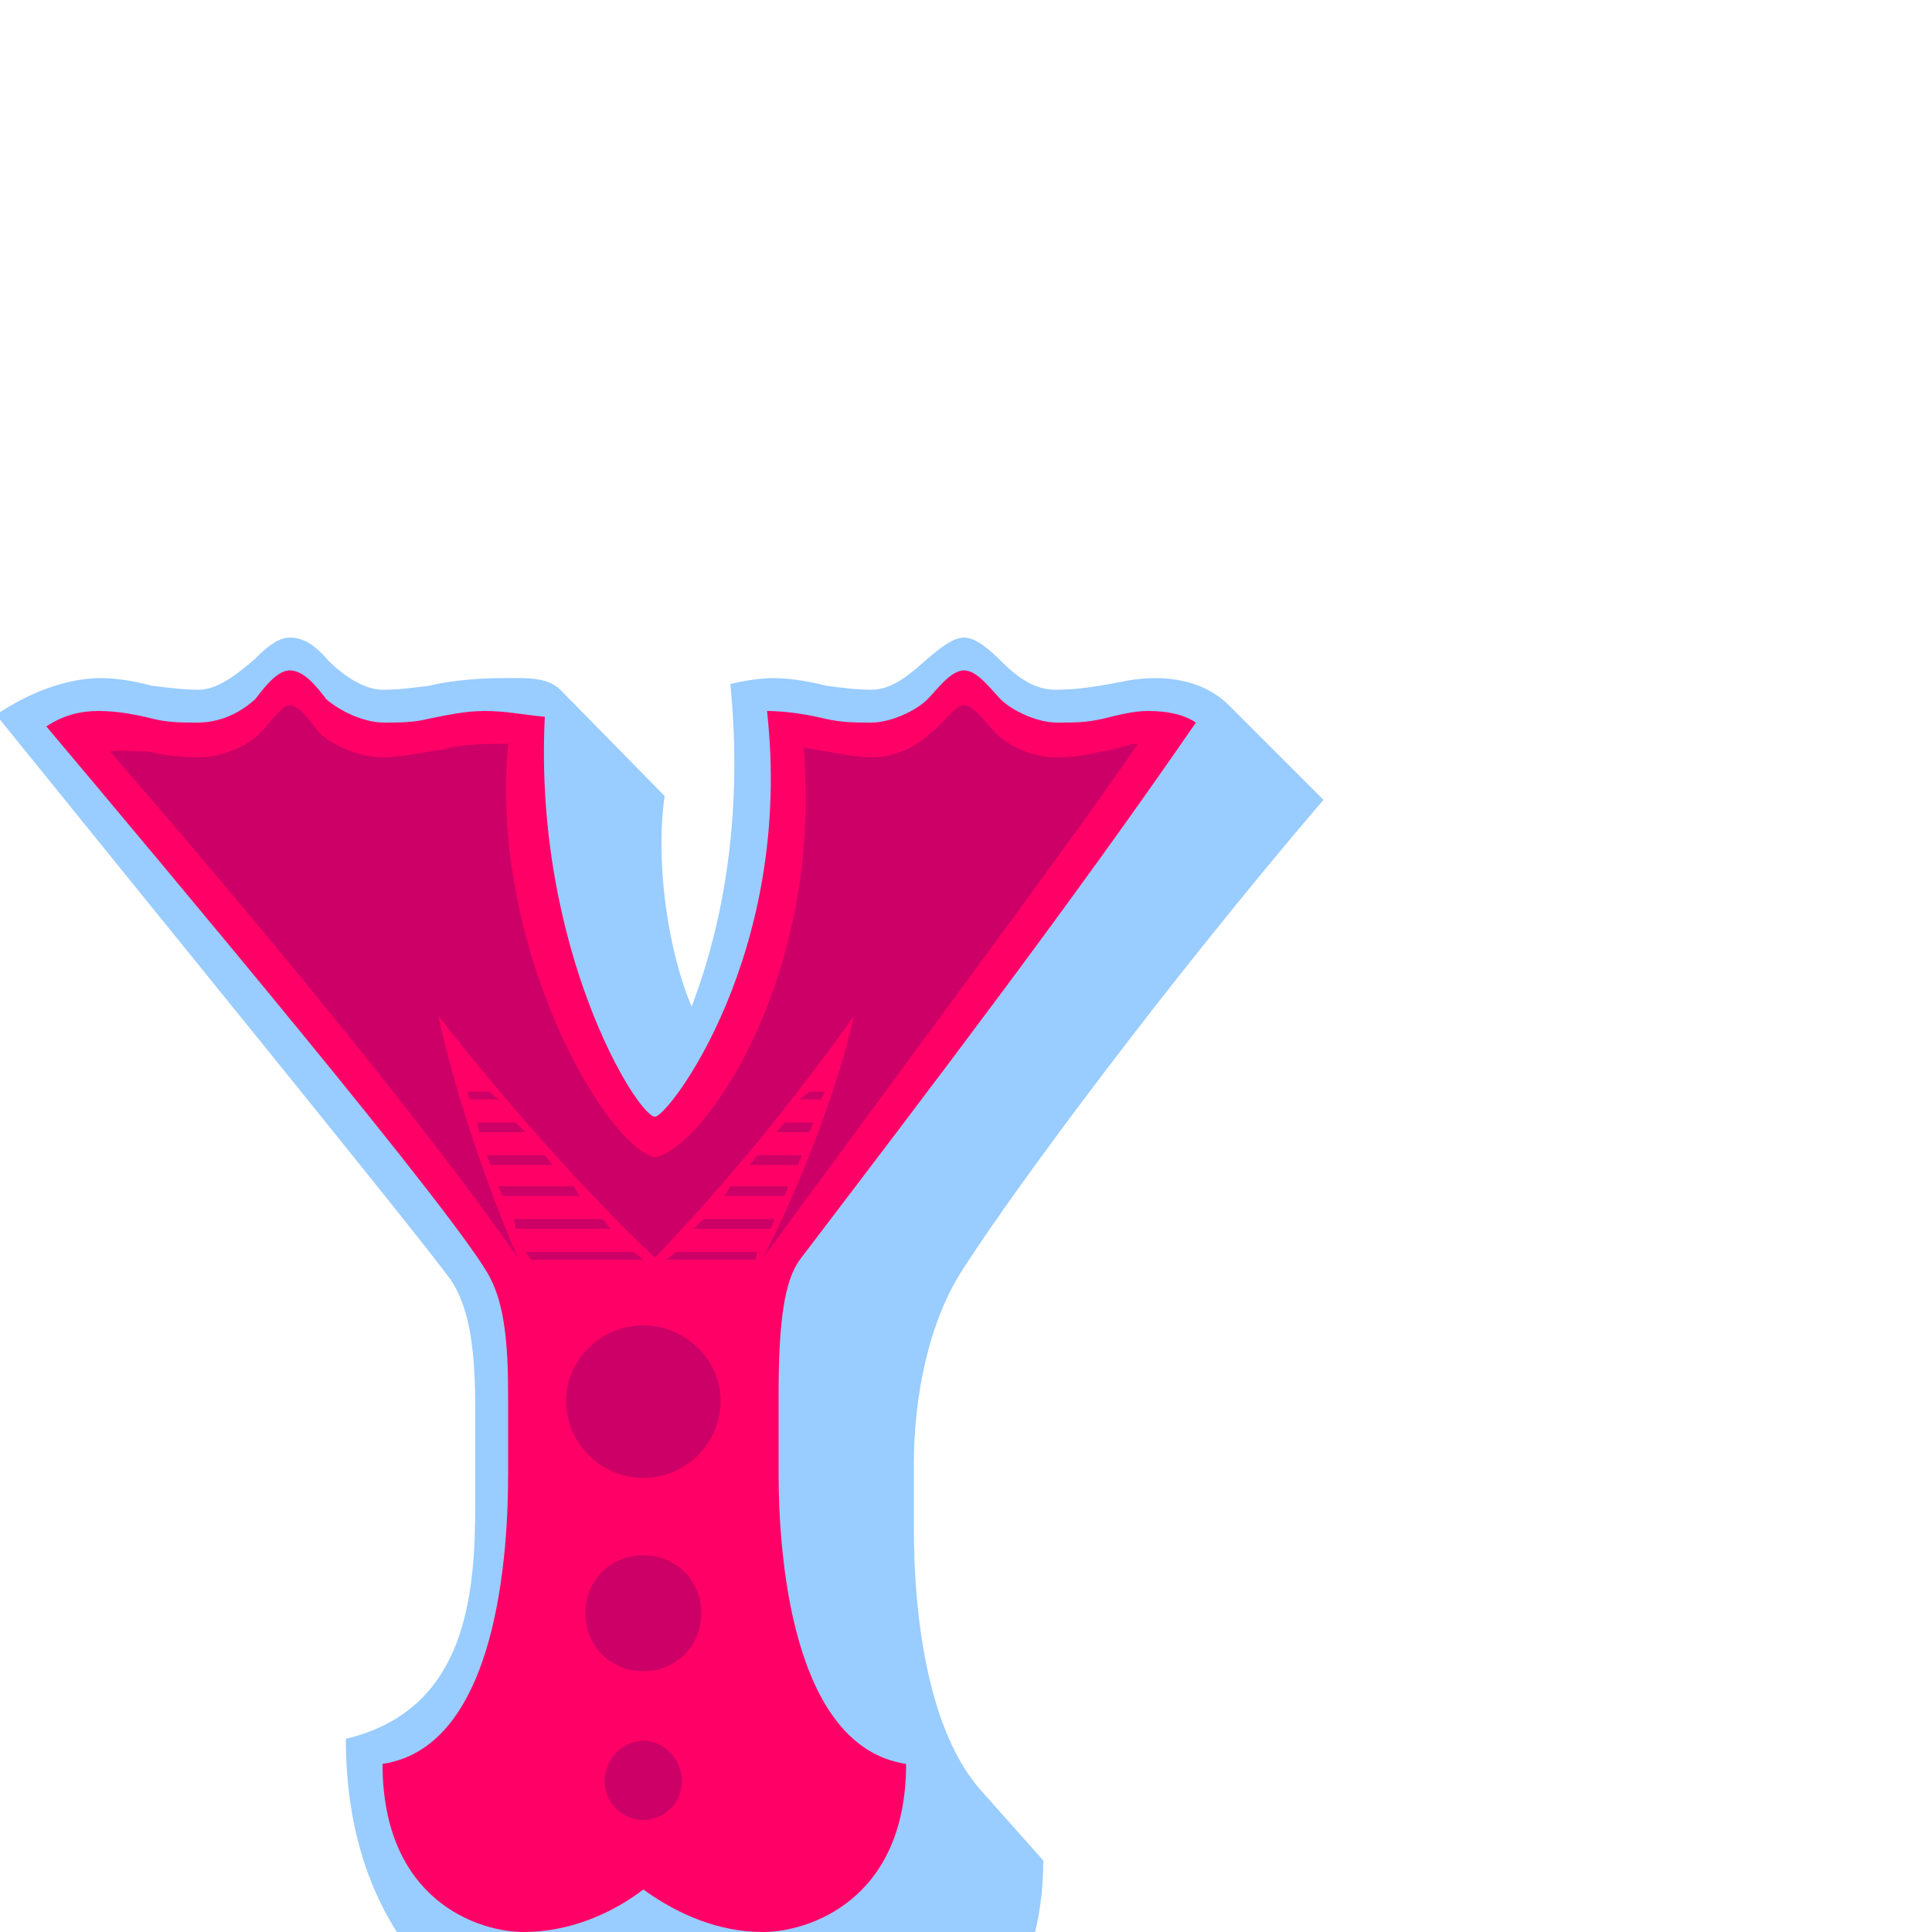
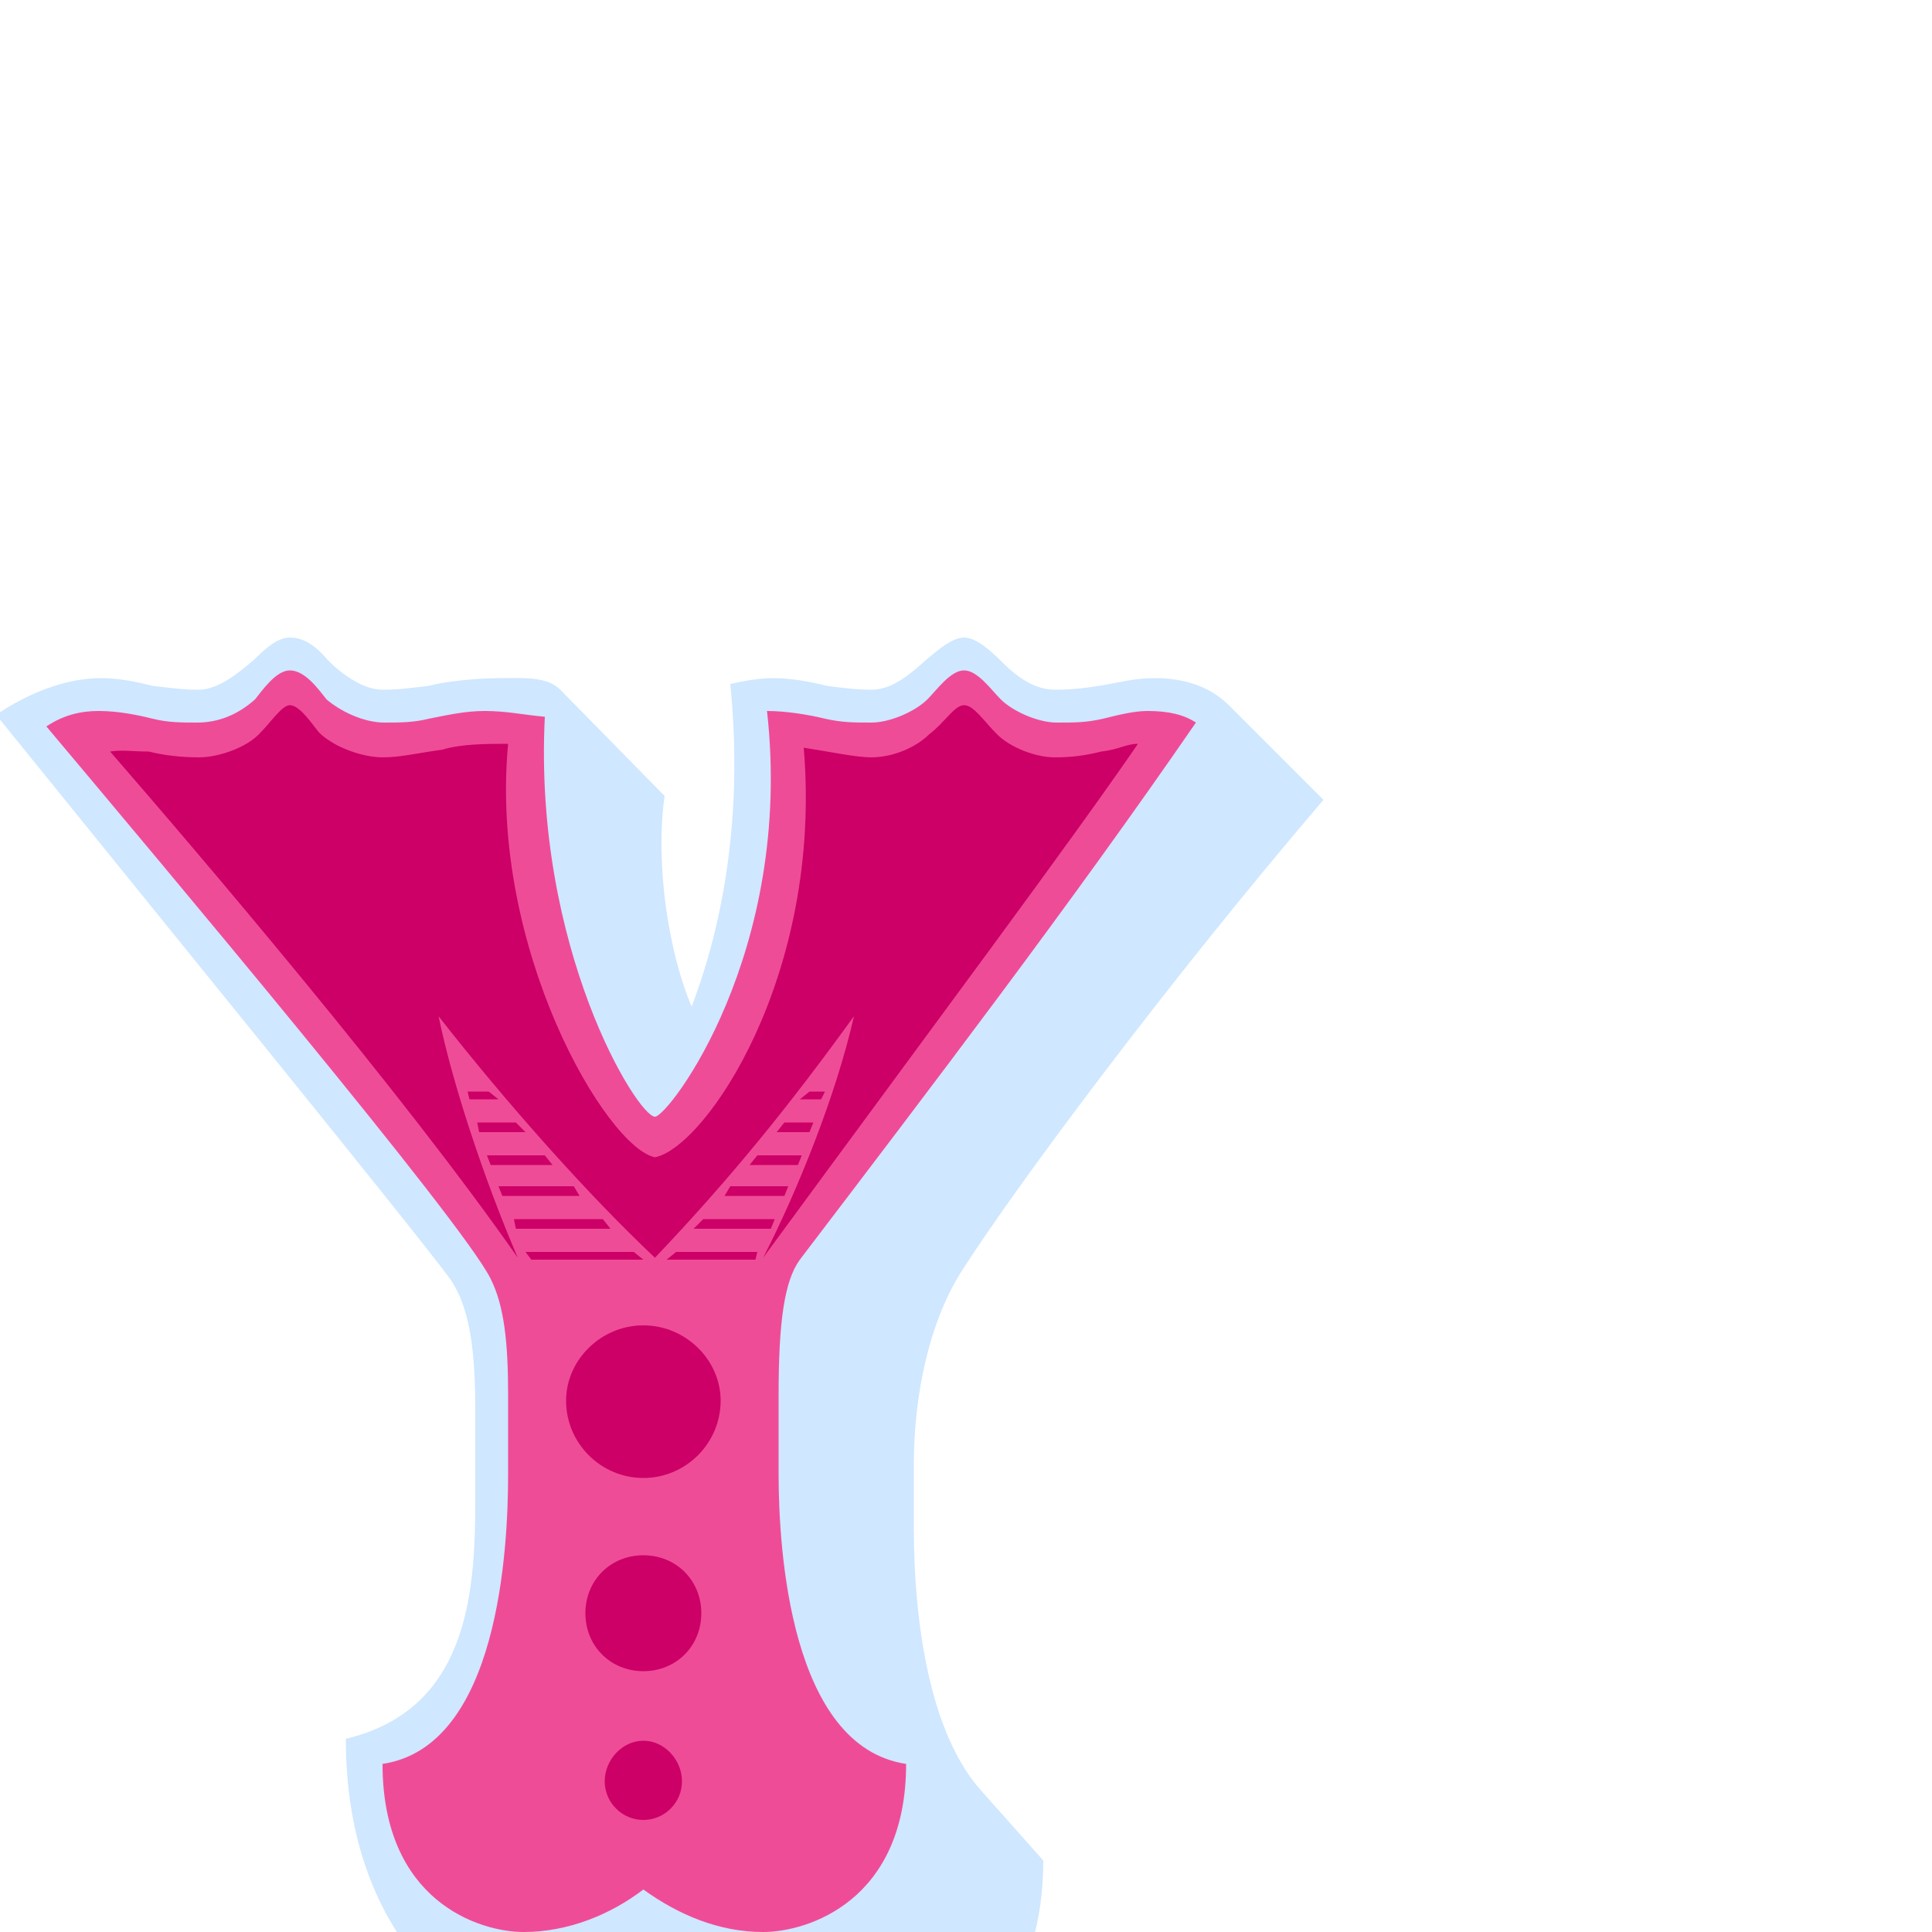
<svg xmlns="http://www.w3.org/2000/svg" viewBox="0 -1000 1000 1000">
-   <path fill="#99ccff" d="M246 -269V-223C246 -175 242 -115 179 -100C179 25 271 70 334 70C358 70 379 60 396 47C414 63 436 70 458 70C506 70 540 27 540 -37L508 -73C481 -103 473 -161 473 -209V-242C473 -278 481 -317 499 -344C526 -386 603 -490 685 -586L636 -635C621 -650 598 -651 580 -647C569 -645 559 -643 546 -643C536 -643 527 -649 519 -657C512 -664 505 -670 499 -670C493 -670 486 -664 480 -659C471 -651 462 -643 451 -643C443 -643 436 -644 428 -645C420 -647 410 -649 400 -649C394 -649 387 -648 378 -646C384 -586 377 -529 358 -479C346 -507 339 -553 344 -588L290 -643C283 -650 271 -649 259 -649C245 -649 229 -647 222 -645C213 -644 207 -643 198 -643C188 -643 177 -651 170 -658C164 -665 158 -670 150 -670C144 -670 138 -665 132 -659C124 -652 113 -643 103 -643C94 -643 88 -644 79 -645C71 -647 62 -649 52 -649C34 -649 14 -641 -2 -630C65 -547 214 -364 233 -338C244 -322 246 -298 246 -269Z" />
-   <path fill="#ff0066" d="M263 -237C263 -198 258 -96 198 -87C198 -16 248 0 271 0C294 0 316 -9 333 -22C351 -9 372 0 395 0C418 0 469 -16 469 -87C409 -96 403 -198 403 -237V-278C403 -316 406 -337 414 -348C481 -436 555 -533 619 -626C613 -630 605 -632 594 -632C587 -632 579 -630 571 -628C562 -626 557 -626 547 -626C537 -626 524 -632 518 -638C513 -643 506 -653 499 -653C492 -653 485 -643 480 -638C474 -632 461 -626 451 -626C442 -626 436 -626 427 -628C419 -630 407 -632 397 -632C411 -507 346 -422 339 -422C330 -422 276 -509 282 -629C271 -630 262 -632 251 -632C241 -632 232 -630 222 -628C214 -626 207 -626 199 -626C188 -626 176 -632 169 -638C165 -643 158 -653 150 -653C143 -653 136 -643 132 -638C123 -630 113 -626 102 -626C94 -626 87 -626 79 -628C71 -630 61 -632 51 -632C42 -632 33 -630 24 -624C82 -555 240 -367 254 -338C261 -324 263 -305 263 -278Z" />
+   <path opacity="0.47" fill="#99ccff" d="M246 -269V-223C246 -175 242 -115 179 -100C179 25 271 70 334 70C358 70 379 60 396 47C414 63 436 70 458 70C506 70 540 27 540 -37L508 -73C481 -103 473 -161 473 -209V-242C473 -278 481 -317 499 -344C526 -386 603 -490 685 -586L636 -635C621 -650 598 -651 580 -647C569 -645 559 -643 546 -643C536 -643 527 -649 519 -657C512 -664 505 -670 499 -670C493 -670 486 -664 480 -659C471 -651 462 -643 451 -643C443 -643 436 -644 428 -645C420 -647 410 -649 400 -649C394 -649 387 -648 378 -646C384 -586 377 -529 358 -479C346 -507 339 -553 344 -588L290 -643C283 -650 271 -649 259 -649C245 -649 229 -647 222 -645C213 -644 207 -643 198 -643C188 -643 177 -651 170 -658C164 -665 158 -670 150 -670C144 -670 138 -665 132 -659C124 -652 113 -643 103 -643C94 -643 88 -644 79 -645C71 -647 62 -649 52 -649C34 -649 14 -641 -2 -630C65 -547 214 -364 233 -338C244 -322 246 -298 246 -269Z" />
+   <path opacity="0.67" fill="#ff0066" d="M263 -237C263 -198 258 -96 198 -87C198 -16 248 0 271 0C294 0 316 -9 333 -22C351 -9 372 0 395 0C418 0 469 -16 469 -87C409 -96 403 -198 403 -237V-278C403 -316 406 -337 414 -348C481 -436 555 -533 619 -626C613 -630 605 -632 594 -632C587 -632 579 -630 571 -628C562 -626 557 -626 547 -626C537 -626 524 -632 518 -638C513 -643 506 -653 499 -653C492 -653 485 -643 480 -638C474 -632 461 -626 451 -626C442 -626 436 -626 427 -628C419 -630 407 -632 397 -632C411 -507 346 -422 339 -422C330 -422 276 -509 282 -629C271 -630 262 -632 251 -632C241 -632 232 -630 222 -628C214 -626 207 -626 199 -626C188 -626 176 -632 169 -638C165 -643 158 -653 150 -653C143 -653 136 -643 132 -638C123 -630 113 -626 102 -626C94 -626 87 -626 79 -628C71 -630 61 -632 51 -632C42 -632 33 -630 24 -624C82 -555 240 -367 254 -338C261 -324 263 -305 263 -278Z" />
  <path fill="#cc0066" d="M103 -608C94 -608 85 -609 77 -611C69 -611 63 -612 57 -611C103 -558 208 -435 268 -349C250 -391 234 -440 227 -474C263 -428 305 -381 339 -349C378 -390 408 -427 442 -474C433 -434 413 -384 395 -349C486 -473 554 -564 589 -615C583 -615 579 -612 570 -611C562 -609 555 -608 546 -608C536 -608 523 -613 516 -620C509 -627 504 -635 499 -635C494 -635 489 -626 481 -620C474 -613 462 -608 451 -608C443 -608 429 -611 416 -613C426 -495 365 -406 339 -401C314 -406 253 -509 263 -615C252 -615 239 -615 229 -612C215 -610 207 -608 198 -608C188 -608 173 -613 165 -621C161 -626 155 -635 150 -635C146 -635 140 -626 135 -621C128 -613 113 -608 103 -608ZM316 -364L312 -369H266L267 -364ZM399 -364L401 -369H364L359 -364ZM300 -381L297 -386H258L260 -381ZM286 -397L282 -402H252L254 -397ZM272 -414L267 -419H247L248 -414ZM258 -431L253 -435H242L243 -431ZM333 -348L328 -352H272L275 -348ZM406 -381L408 -386H378L375 -381ZM413 -397L415 -402H392L388 -397ZM419 -414L421 -419H406L402 -414ZM425 -431L427 -435H419L414 -431ZM333 -314C311 -314 293 -296 293 -275C293 -253 311 -235 333 -235C355 -235 373 -253 373 -275C373 -296 355 -314 333 -314ZM391 -348L392 -352H350L345 -348ZM333 -195C316 -195 303 -182 303 -165C303 -148 316 -135 333 -135C350 -135 363 -148 363 -165C363 -182 350 -195 333 -195ZM333 -99C322 -99 313 -89 313 -78C313 -67 322 -58 333 -58C344 -58 353 -67 353 -78C353 -89 344 -99 333 -99Z" />
</svg>
